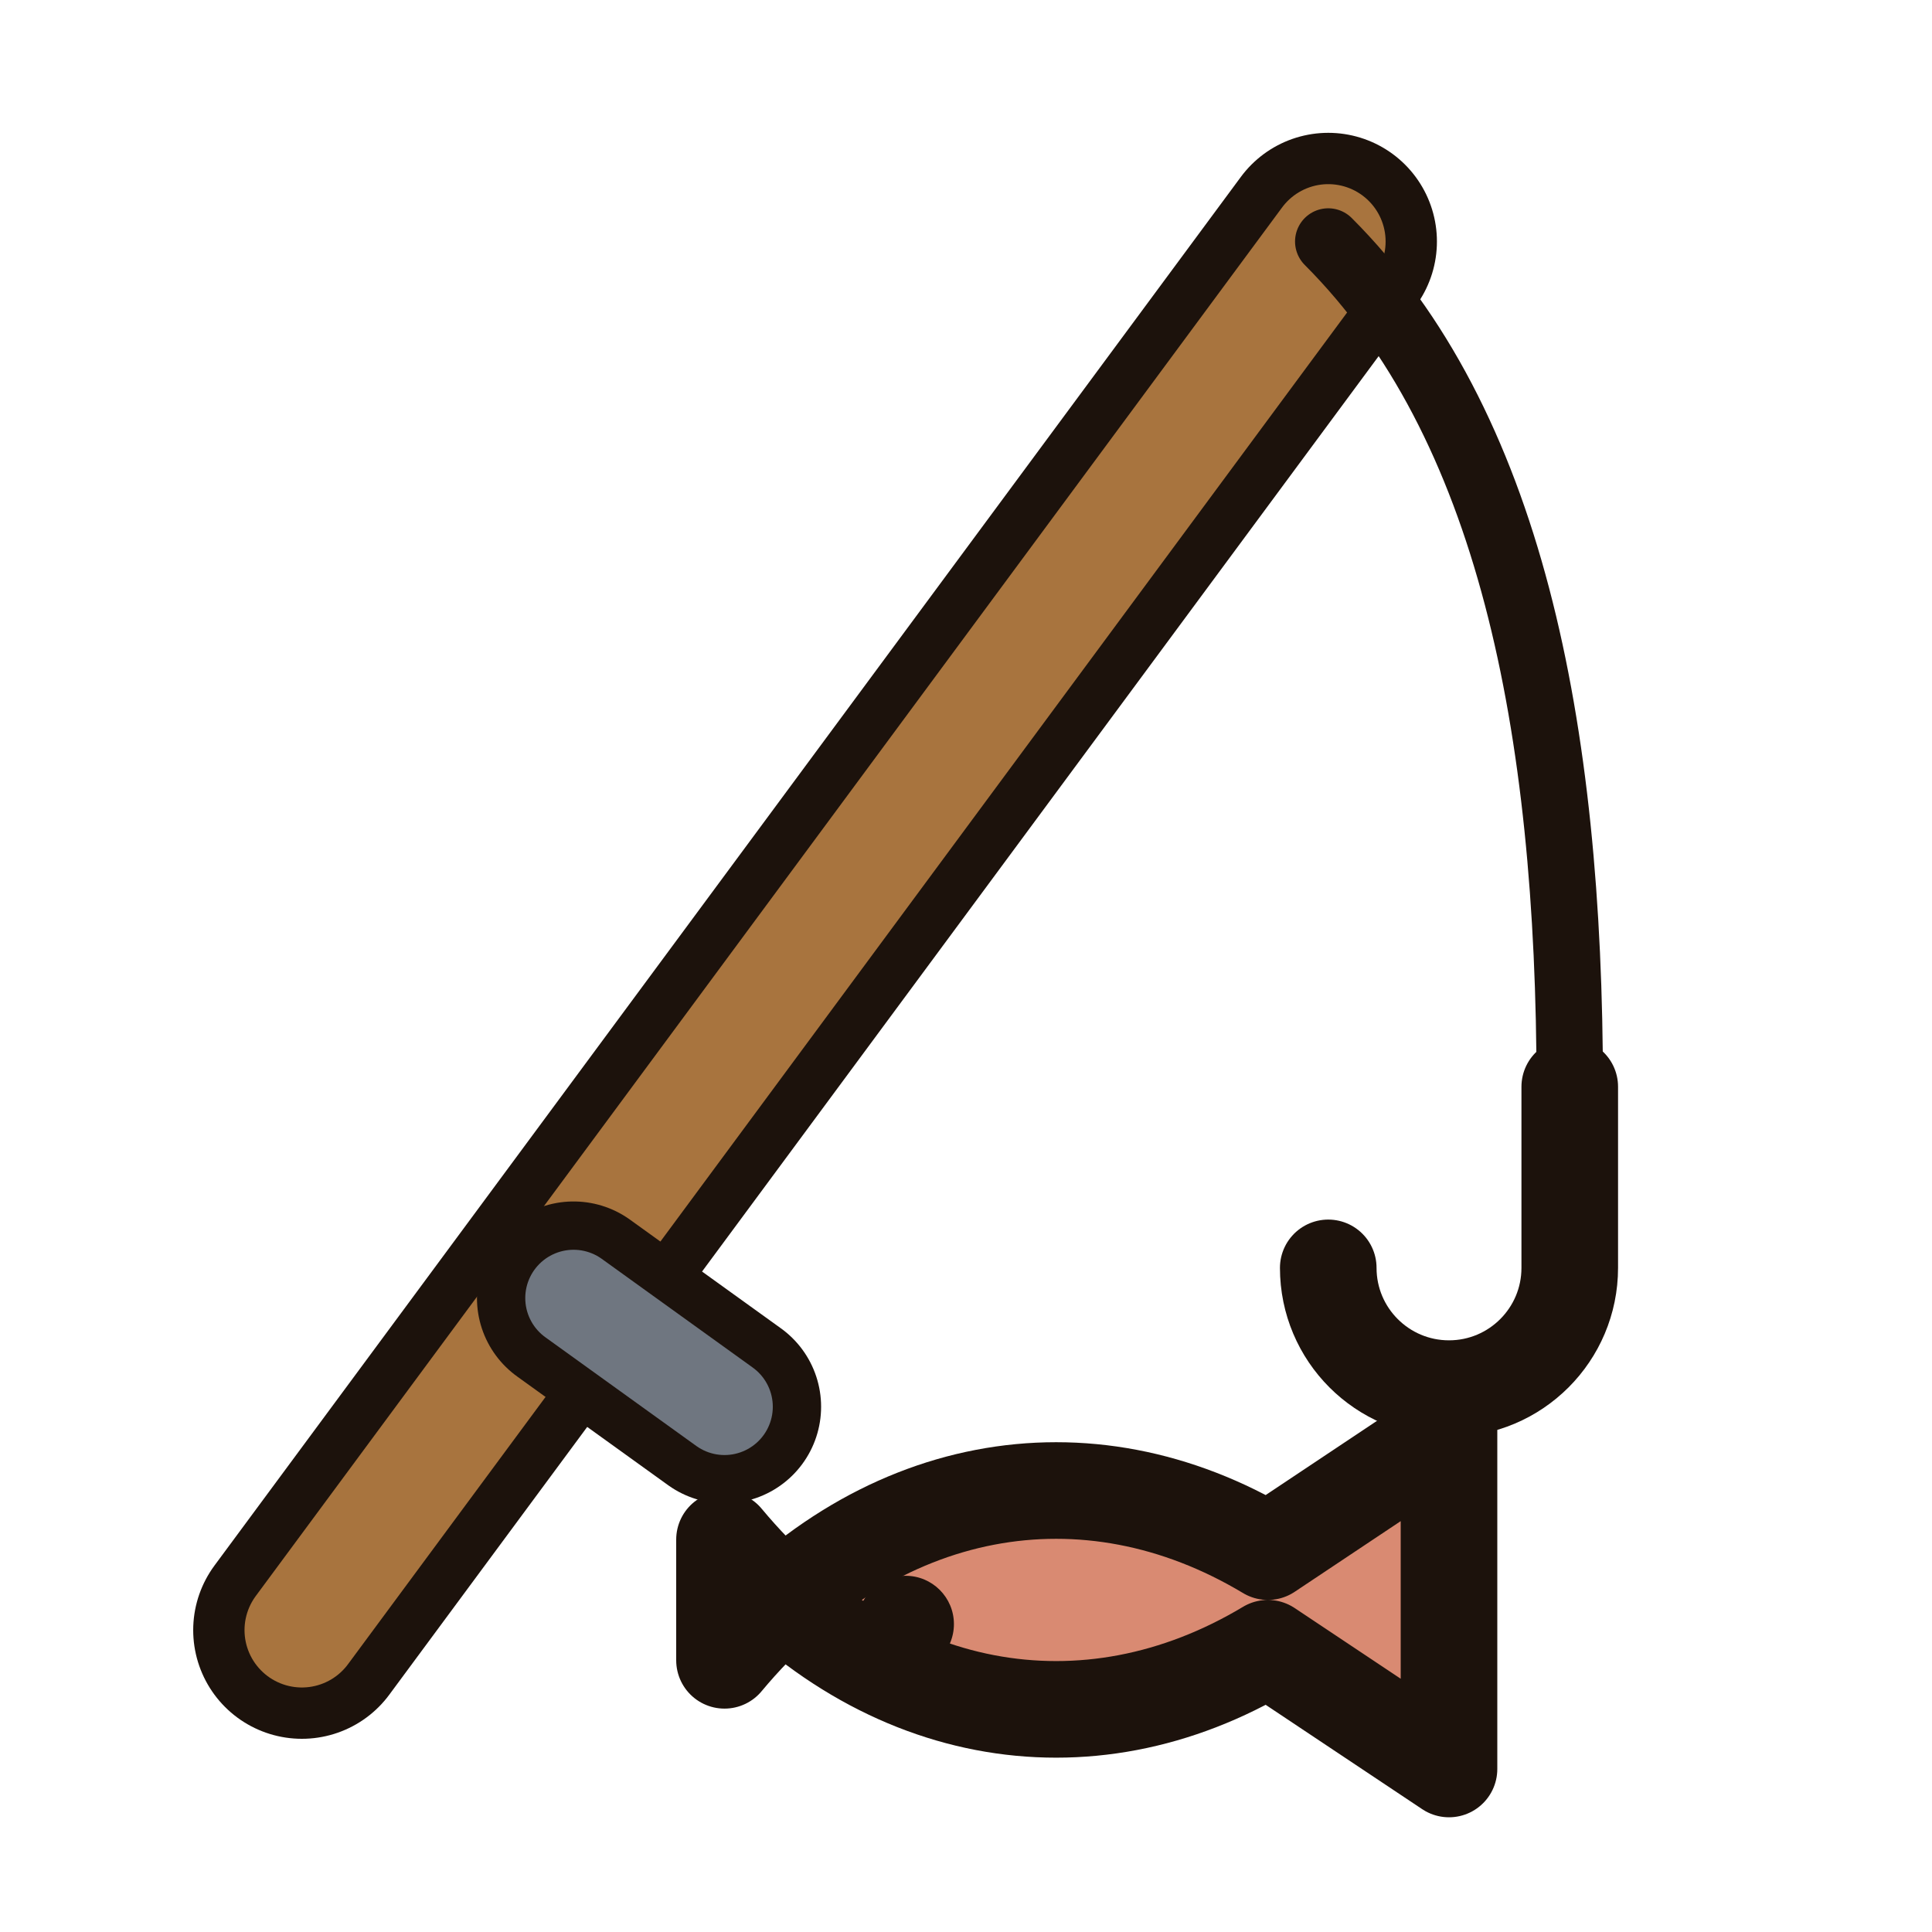
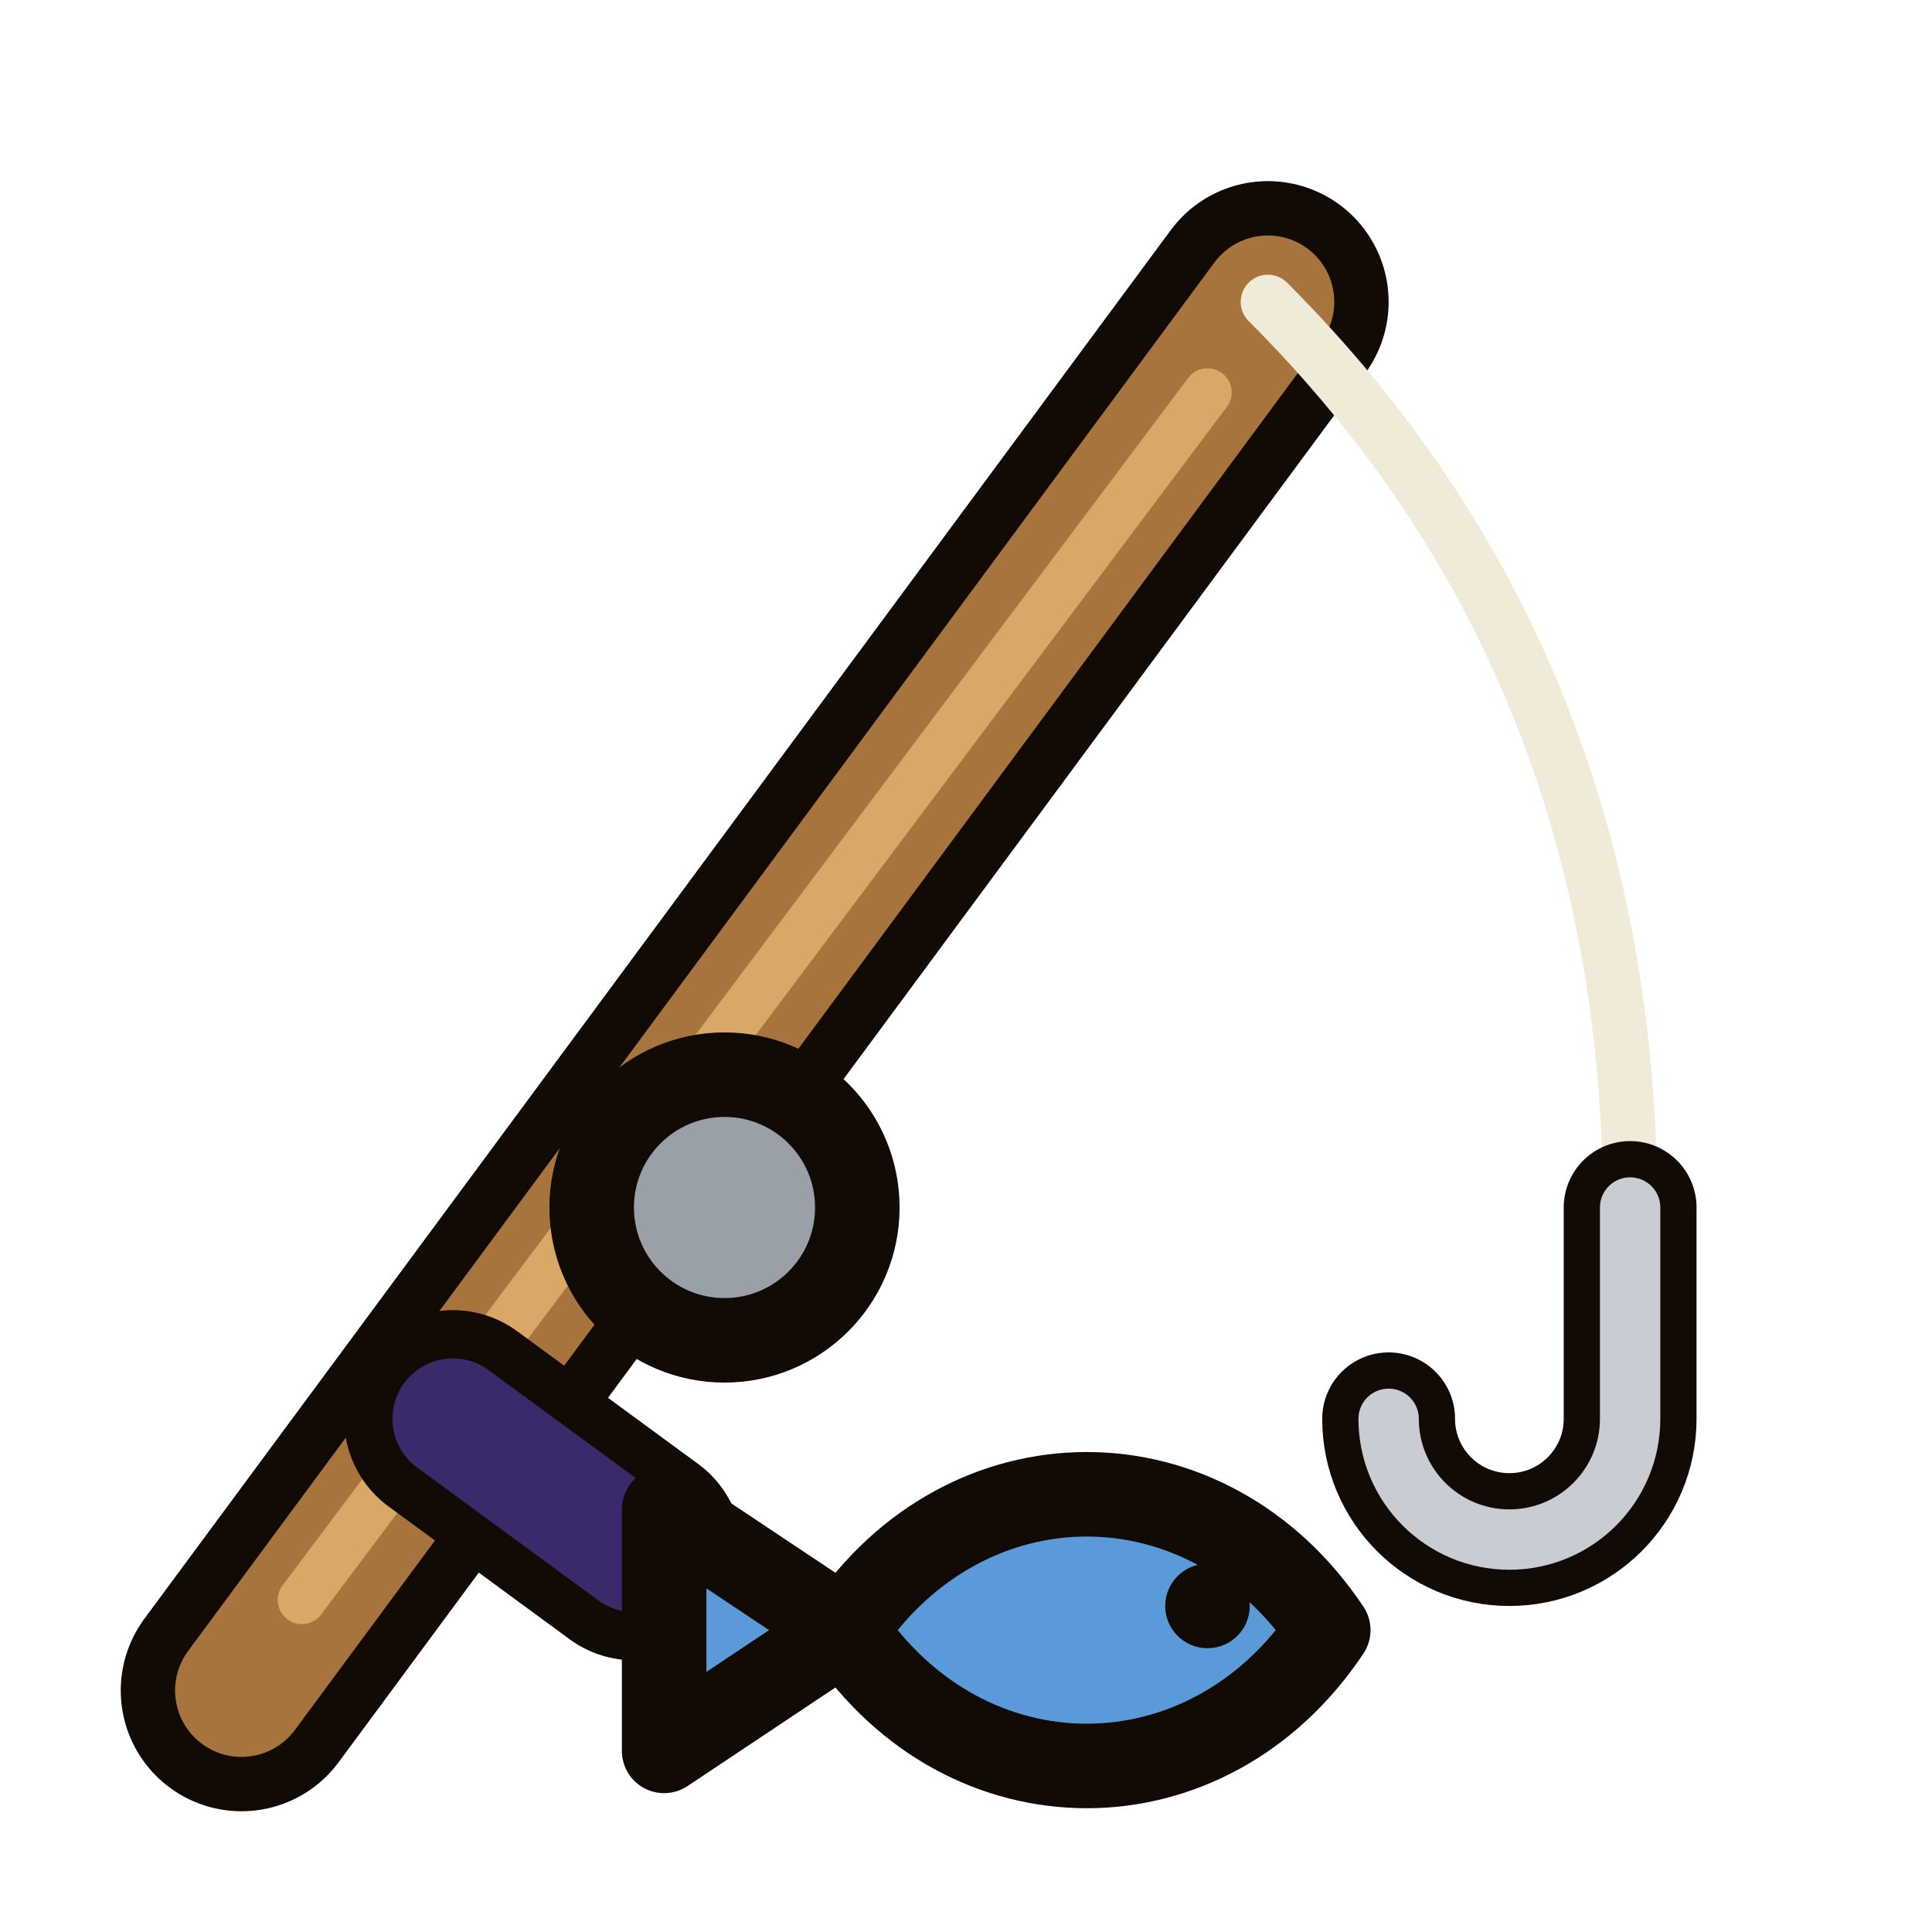
<svg xmlns="http://www.w3.org/2000/svg" viewBox="0 0 32 32" width="32" height="32">
-   <path d="M5 27L22 4" stroke="#1c120c" stroke-width="3.6" stroke-linecap="round" />
-   <path d="M5 27L22 4" stroke="#a8743e" stroke-width="1.9" stroke-linecap="round" />
-   <path d="M22 4c3 3 4 8 4 14" stroke="#1c120c" stroke-width="1.1" fill="none" stroke-linecap="round" />
-   <path d="M26 18v3a2 2 0 0 1-4 0" stroke="#1c120c" stroke-width="1.6" fill="none" stroke-linecap="round" />
-   <path d="M9.5 21.5l2.5 1.8" stroke="#1c120c" stroke-width="3.2" stroke-linecap="round" />
-   <path d="M9.5 21.5l2.5 1.8" stroke="#6f7680" stroke-width="1.6" stroke-linecap="round" />
-   <path d="M12 27.5c2.5-3 6-3.6 9-1.8l3-2v5.6l-3-2c-3 1.8-6.5 1.2-9-1.8z" fill="#d98a72" stroke="#1c120c" stroke-width="1.6" stroke-linejoin="round" stroke-linecap="round" />
-   <circle cx="15" cy="26.9" r=".8" fill="#1c120c" />
+   <path d="M4 28L21 5" stroke="#120a05" stroke-width="4" stroke-linecap="round" fill="none" />
+   <path d="M4 28L21 5" stroke="#a8743e" stroke-width="2.2" stroke-linecap="round" fill="none" />
+   <path d="M5 26.5L20 6.5" stroke="#d9a866" stroke-width=".8" stroke-linecap="round" fill="none" />
+   <path d="M7.5 23.5l3 2.2" stroke="#120a05" stroke-width="3.6" stroke-linecap="round" fill="none" />
+   <path d="M7.5 23.5l3 2.2" stroke="#3a2a6a" stroke-width="2" stroke-linecap="round" fill="none" />
+   <circle cx="12" cy="20" r="2.2" fill="#9aa0a8" stroke="#120a05" stroke-width="1.4" stroke-linejoin="round" stroke-linecap="round" />
+   <path d="M21 5c4 4 6 9 6 15" stroke="#f0ead8" stroke-width=".9" stroke-linecap="round" fill="none" />
+   <path d="M27 20v3.5a2 2 0 0 1-4 0" stroke="#120a05" stroke-width="2.2" stroke-linecap="round" fill="none" />
+   <path d="M27 20v3.5a2 2 0 0 1-4 0" stroke="#c9ccd2" stroke-width="1" stroke-linecap="round" fill="none" />
+   <path d="M14 27c2-3 6-3 8 0-2 3-6 3-8 0zM14 27l-3-2v4z" fill="#5a9ad8" stroke="#120a05" stroke-width="1.4" stroke-linejoin="round" stroke-linecap="round" />
+   <circle cx="20" cy="26.6" r=".7" fill="#120a05" />
</svg>
